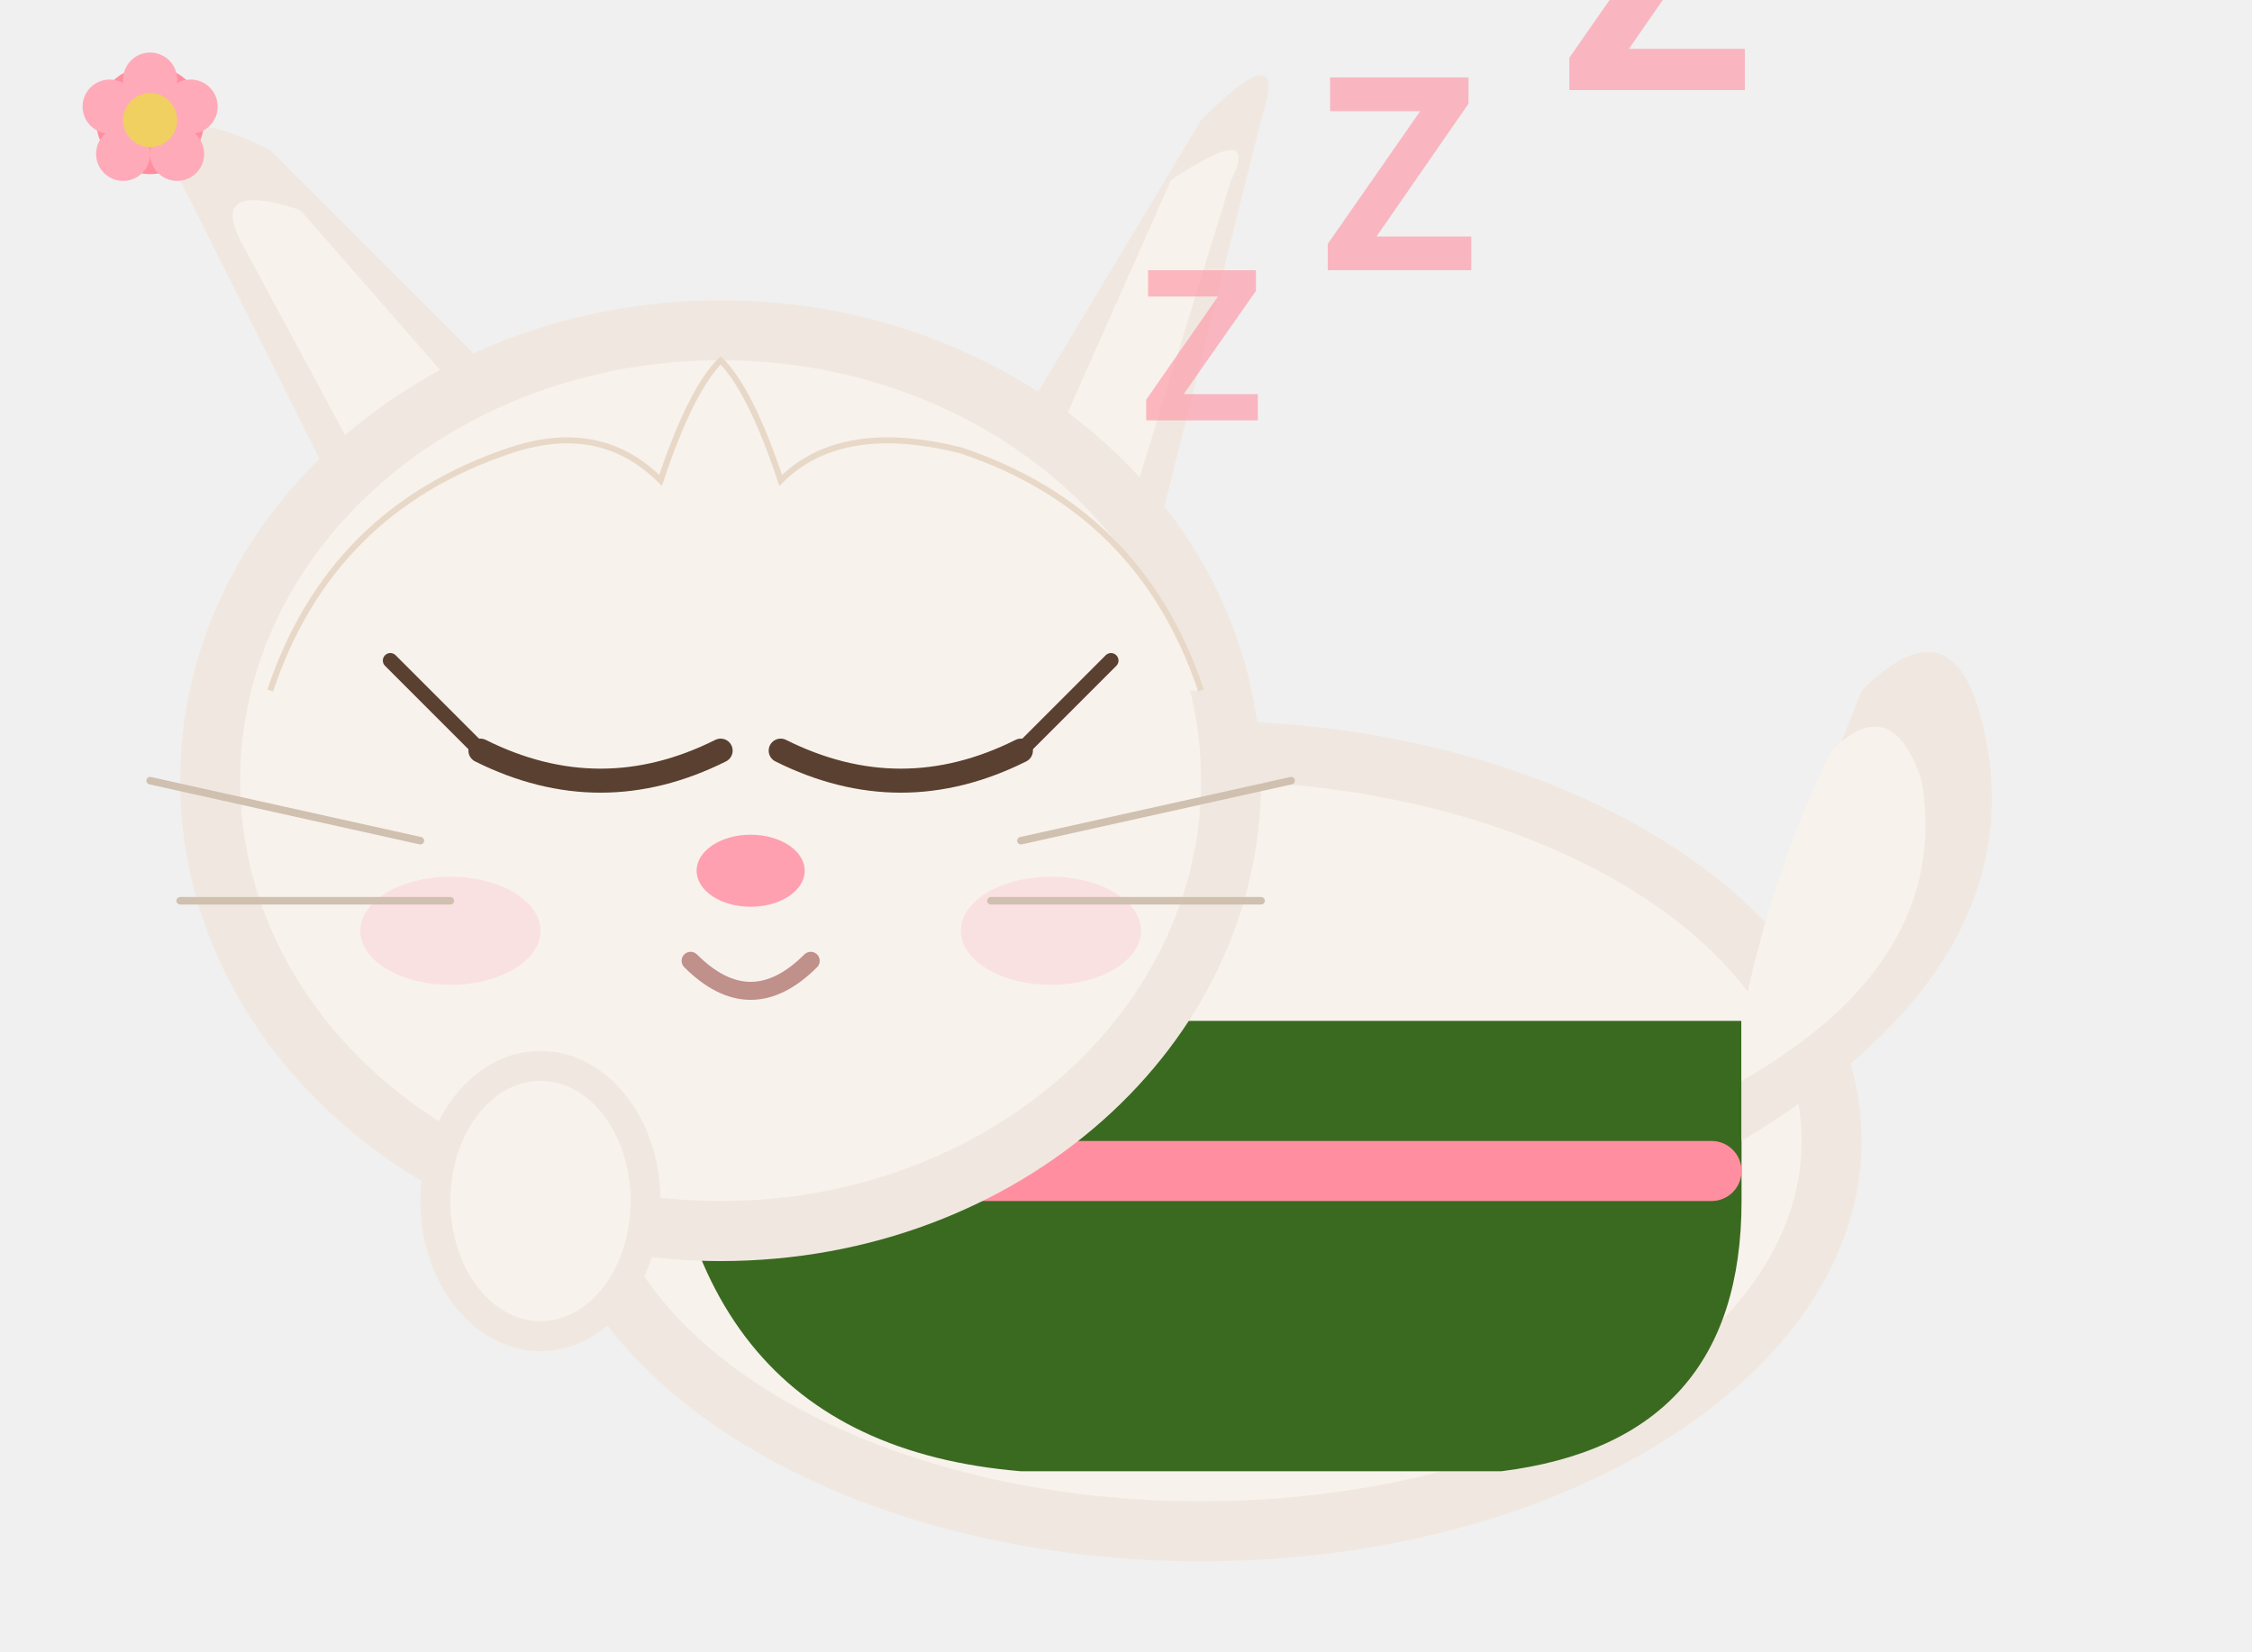
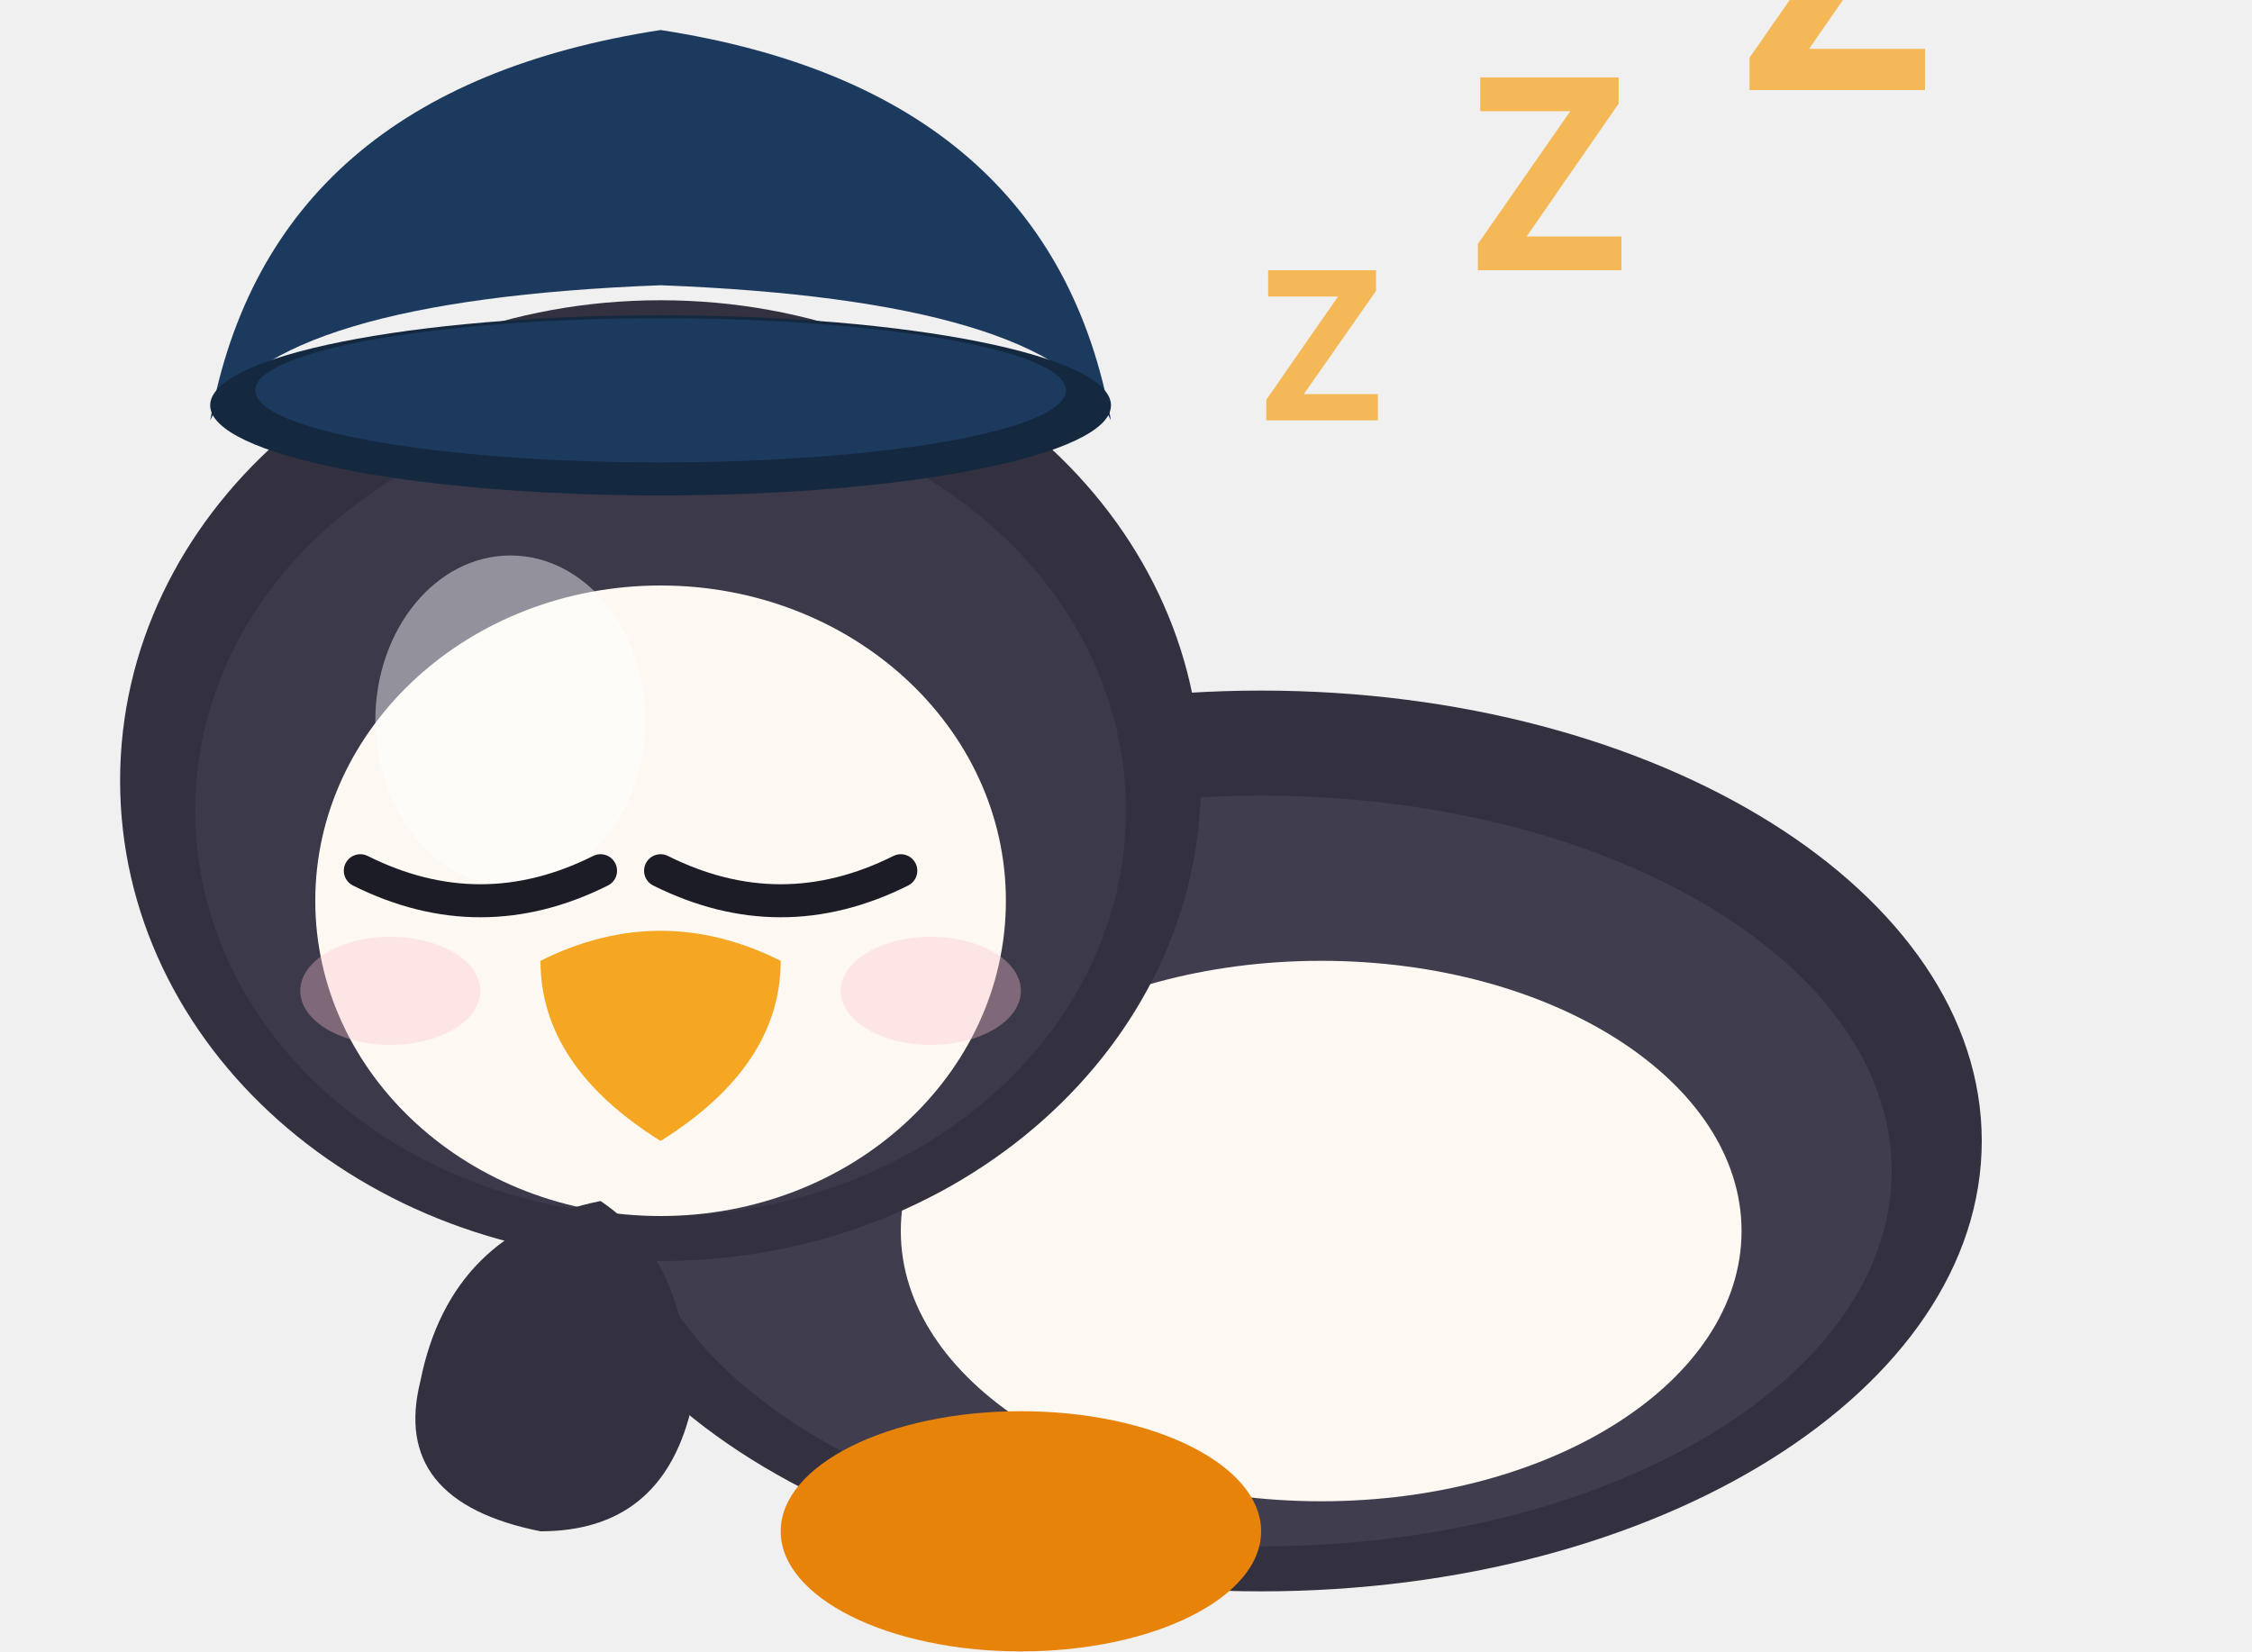
<svg xmlns="http://www.w3.org/2000/svg" viewBox="0 0 75 55">
-   <ellipse cx="40" cy="38" rx="22" ry="14" fill="#f0e8e0" />
-   <ellipse cx="40" cy="38" rx="20" ry="12" fill="#f8f2ec" />
-   <path d="M22 34 Q22 48 34 49 L50 49 Q58 48 58 40 L58 34" fill="#3a6a20" />
-   <rect x="22" y="38" width="36" height="2" rx="1" fill="#ff8fa0" />
-   <path d="M58 38 Q68 32 66 24 Q65 20 62 23 Q60 28 58 34Z" fill="#f0e8e0" />
-   <path d="M58 36 Q65 32 64 26 Q63 23 61 25 Q59 29 58 34Z" fill="#f8f2ec" />
-   <path d="M14 22 L6 6 Q5 3 9 5 L18 14Z" fill="#f0e8e0" />
-   <path d="M15 21 L8 8 Q7 6 10 7 L17 15Z" fill="#f8f2ec" />
-   <g transform="translate(5,4) scale(0.45)">
-     <circle cx="0" cy="0" r="4" fill="#ff8fa0" />
-     <circle cx="0" cy="-3" r="2" fill="#ffaab8" />
-     <circle cx="3" cy="-1" r="2" fill="#ffaab8" />
-     <circle cx="2" cy="2.5" r="2" fill="#ffaab8" />
-     <circle cx="-2" cy="2.5" r="2" fill="#ffaab8" />
-     <circle cx="-3" cy="-1" r="2" fill="#ffaab8" />
-     <circle cx="0" cy="0" r="2" fill="#f0d060" />
-   </g>
-   <path d="M38 20 L42 4 Q43 1 40 4 L34 14Z" fill="#f0e8e0" />
-   <path d="M37 19 L41 6 Q42 4 39 6 L35 15Z" fill="#f8f2ec" />
-   <ellipse cx="24" cy="26" rx="18" ry="16" fill="#f0e8e0" />
-   <ellipse cx="24" cy="26" rx="16" ry="14" fill="#f8f2ec" />
-   <path d="M9 23 Q11 17 17 15 Q20 14 22 16 Q23 13 24 12 Q25 13 26 16 Q28 14 32 15 Q38 17 40 23" fill="#f8f2ec" stroke="#e8d8c8" stroke-width="0.2" />
-   <path d="M16 25 Q20 27 24 25" stroke="#5a4030" stroke-width="0.8" fill="none" stroke-linecap="round" />
-   <path d="M26 25 Q30 27 34 25" stroke="#5a4030" stroke-width="0.8" fill="none" stroke-linecap="round" />
-   <g stroke="#5a4030" stroke-width="0.5" stroke-linecap="round" fill="none">
-     <path d="M16 25 Q14 23 13 22" />
-     <path d="M34 25 Q36 23 37 22" />
-   </g>
-   <ellipse cx="25" cy="29" rx="1.8" ry="1.2" fill="#ffa0b0" />
-   <ellipse cx="15" cy="31" rx="3" ry="1.8" fill="#ffc0cb" opacity="0.35" />
-   <ellipse cx="35" cy="31" rx="3" ry="1.8" fill="#ffc0cb" opacity="0.35" />
-   <path d="M23 32 Q25 34 27 32" stroke="#c0908a" stroke-width="0.6" fill="none" stroke-linecap="round" />
-   <g stroke="#d0c0b0" stroke-width="0.25" stroke-linecap="round">
-     <line x1="5" y1="26" x2="14" y2="28" />
-     <line x1="6" y1="30" x2="15" y2="30" />
-     <line x1="43" y1="26" x2="34" y2="28" />
-     <line x1="42" y1="30" x2="33" y2="30" />
-   </g>
-   <ellipse cx="18" cy="40" rx="4" ry="5" fill="#f0e8e0" />
-   <ellipse cx="18" cy="40" rx="3" ry="4" fill="#f8f2ec" />
-   <g fill="#ff8fa0" font-family="sans-serif" font-weight="bold" opacity="0.6">
-     <text x="38" y="14" font-size="7">Z</text>
-     <text x="44" y="9" font-size="9">Z</text>
-     <text x="52" y="3" font-size="11">Z</text>
+   <ellipse cx="42" cy="38" rx="24" ry="15" fill="#33313f" />
+   <ellipse cx="42" cy="39" rx="21" ry="12.5" fill="#403e4e" />
+   <ellipse cx="44" cy="41" rx="14" ry="9" fill="#fdf9f2" />
+   <path d="M20 30 Q26 35 32 31" fill="#2d5016" opacity="0.9" />
+   <ellipse cx="22" cy="26" rx="18" ry="16" fill="#33313f" />
+   <ellipse cx="22" cy="27" rx="15.5" ry="13.5" fill="#3b394a" />
+   <ellipse cx="22" cy="30" rx="11.5" ry="10.5" fill="#fdf9f2" />
+   <ellipse cx="17" cy="24" rx="4.5" ry="5.5" fill="#ffffff" opacity="0.45" />
+   <path d="M7 14 Q9 3 22 1 Q35 3 37 14 Q35 10 22 9.5 Q9 10 7 14Z" fill="#1c3a5e" />
+   <ellipse cx="22" cy="13.5" rx="15" ry="3" fill="#14283f" />
+   <ellipse cx="22" cy="13" rx="13.5" ry="2.4" fill="#1c3a5e" />
+   <path d="M12 29 Q16 31 20 29" stroke="#1c1c26" stroke-width="1.1" fill="none" stroke-linecap="round" />
+   <path d="M22 29 Q26 31 30 29" stroke="#1c1c26" stroke-width="1.1" fill="none" stroke-linecap="round" />
+   <ellipse cx="13" cy="33" rx="3" ry="1.8" fill="#ffc0cb" opacity="0.35" />
+   <ellipse cx="31" cy="33" rx="3" ry="1.8" fill="#ffc0cb" opacity="0.35" />
+   <path d="M18 32 Q22 30 26 32 Q26 35.5 22 38 Q18 35.5 18 32Z" fill="#f5a623" />
+   <path d="M20 40 Q15 41 14 46 Q13 50 18 51 Q22 51 23 47 Q23 42 20 40Z" fill="#33313f" />
+   <ellipse cx="34" cy="51" rx="8" ry="4" fill="#e8830a" />
+   <g fill="#f5a623" font-family="sans-serif" font-weight="bold" opacity="0.75">
+     <text x="42" y="14" font-size="7">Z</text>
+     <text x="49" y="9" font-size="9">Z</text>
+     <text x="58" y="3" font-size="11">Z</text>
  </g>
</svg>
